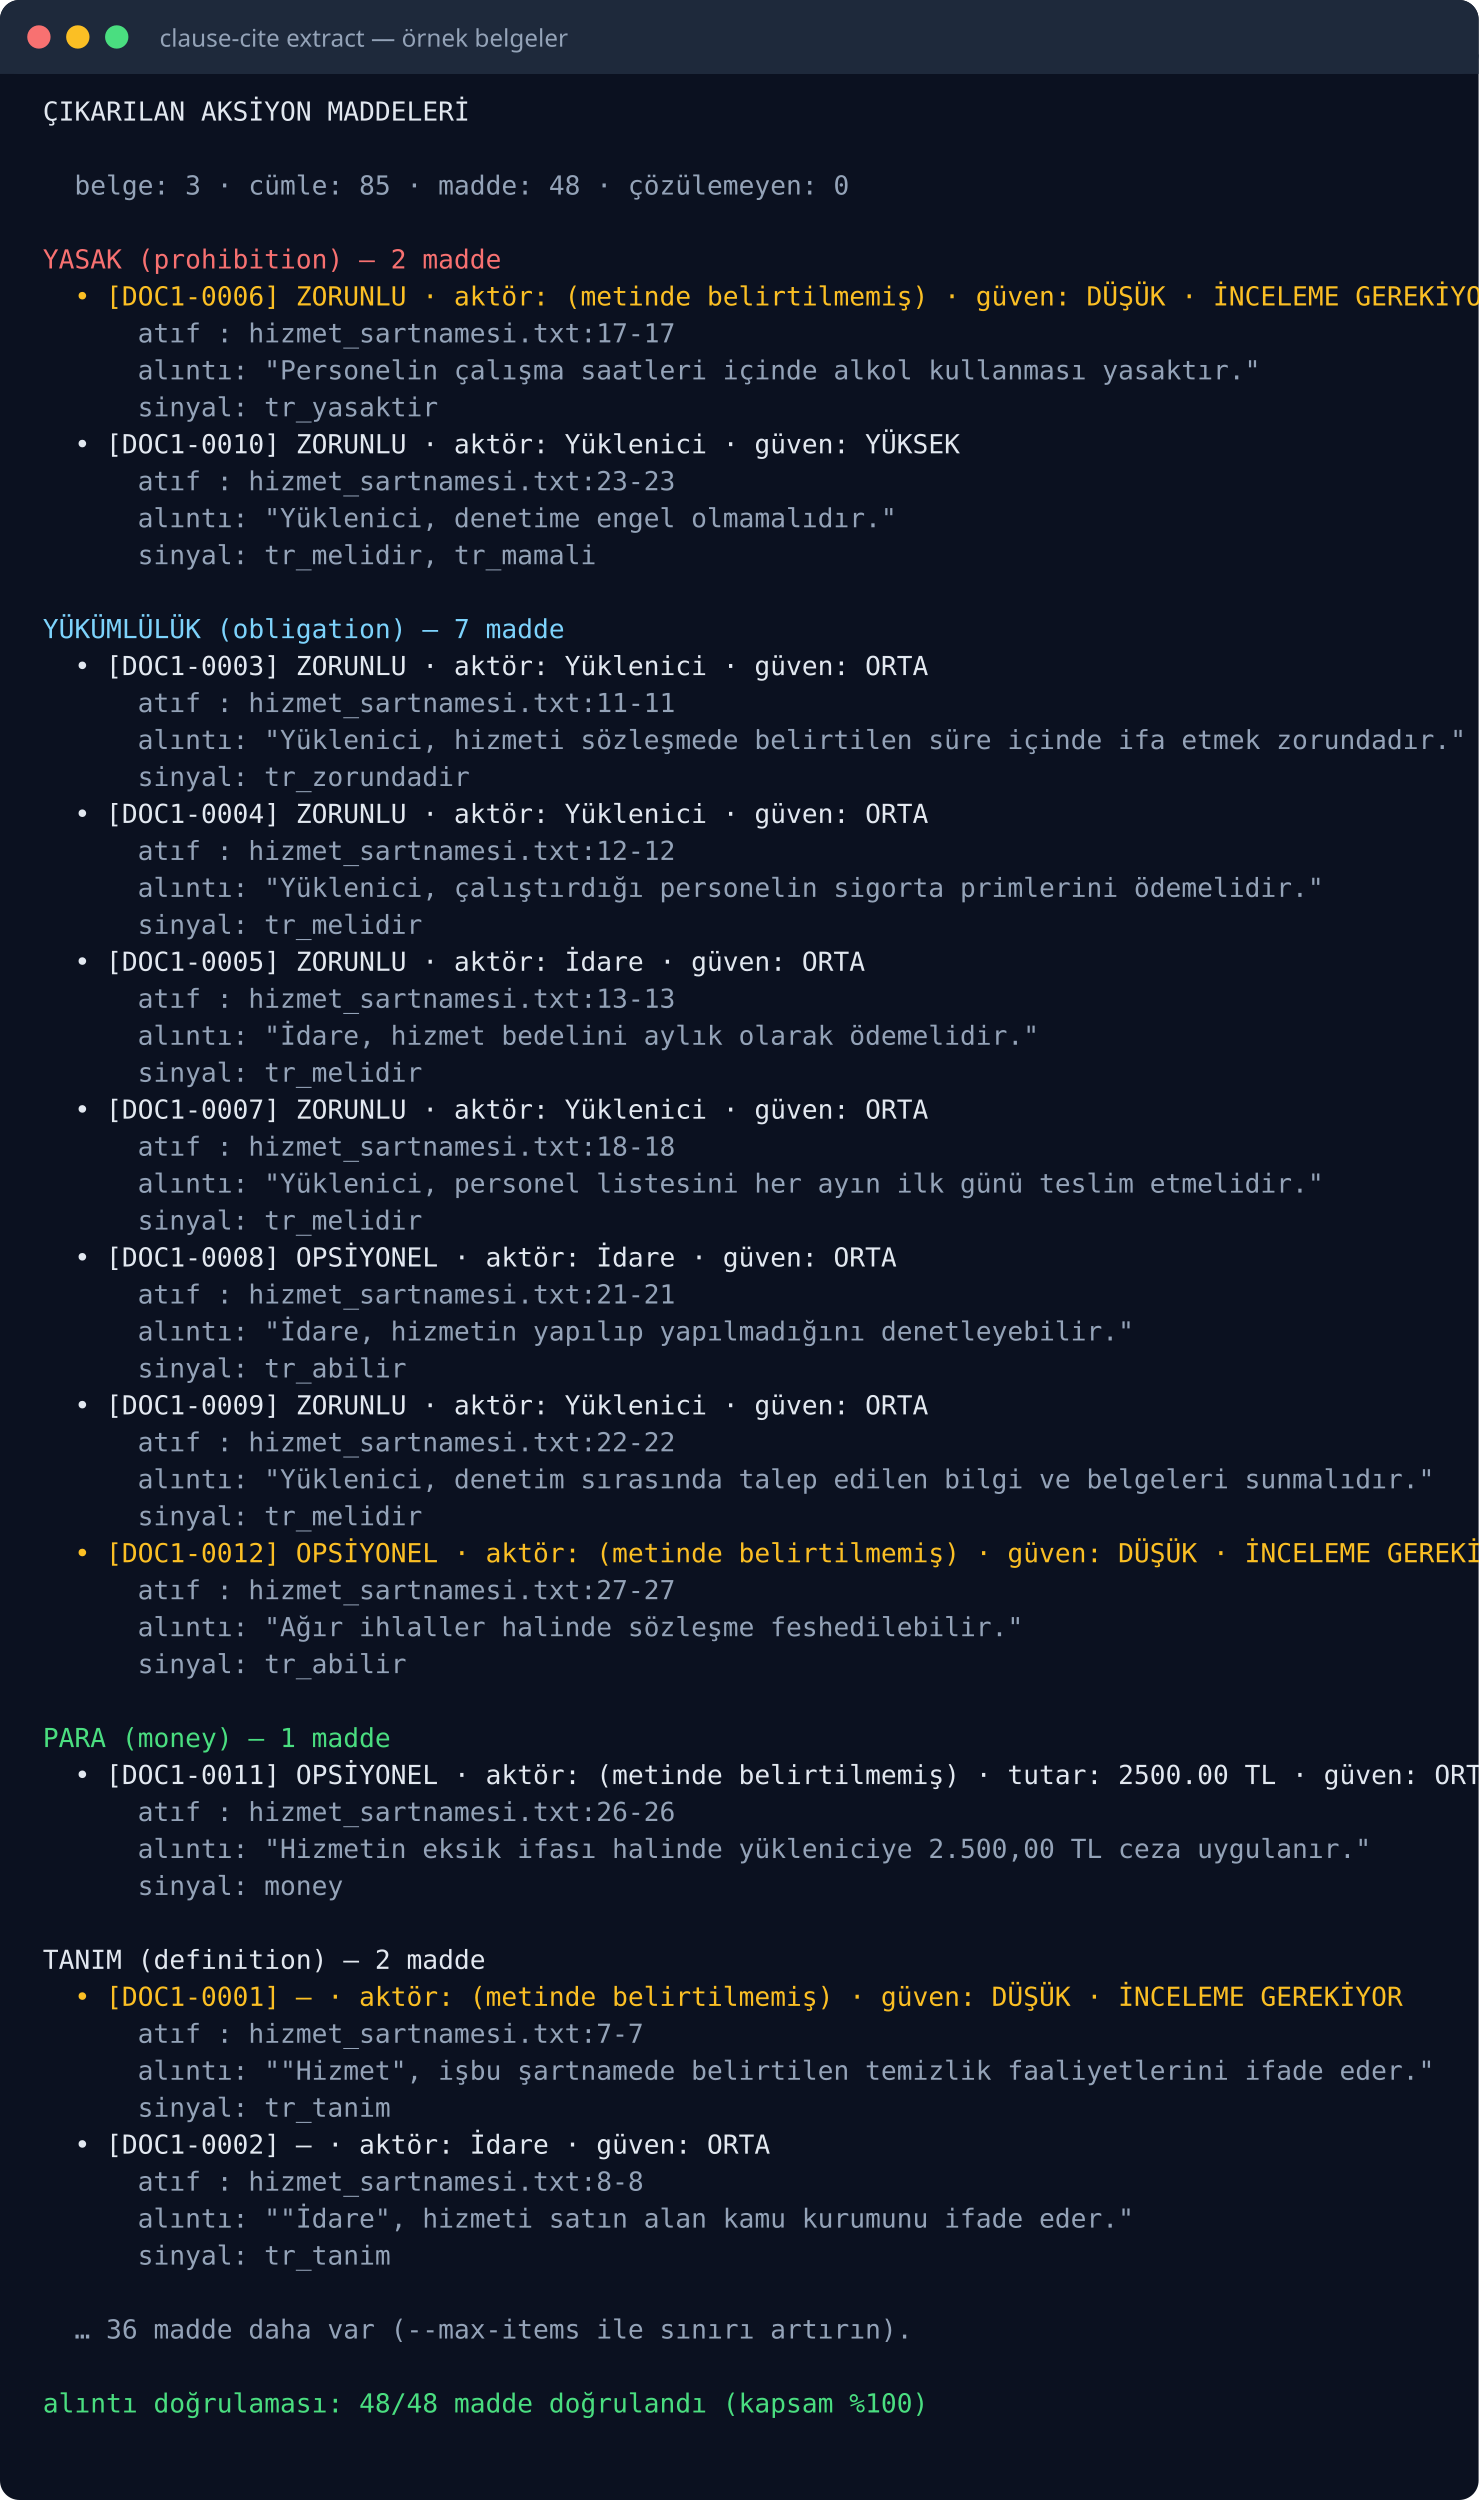
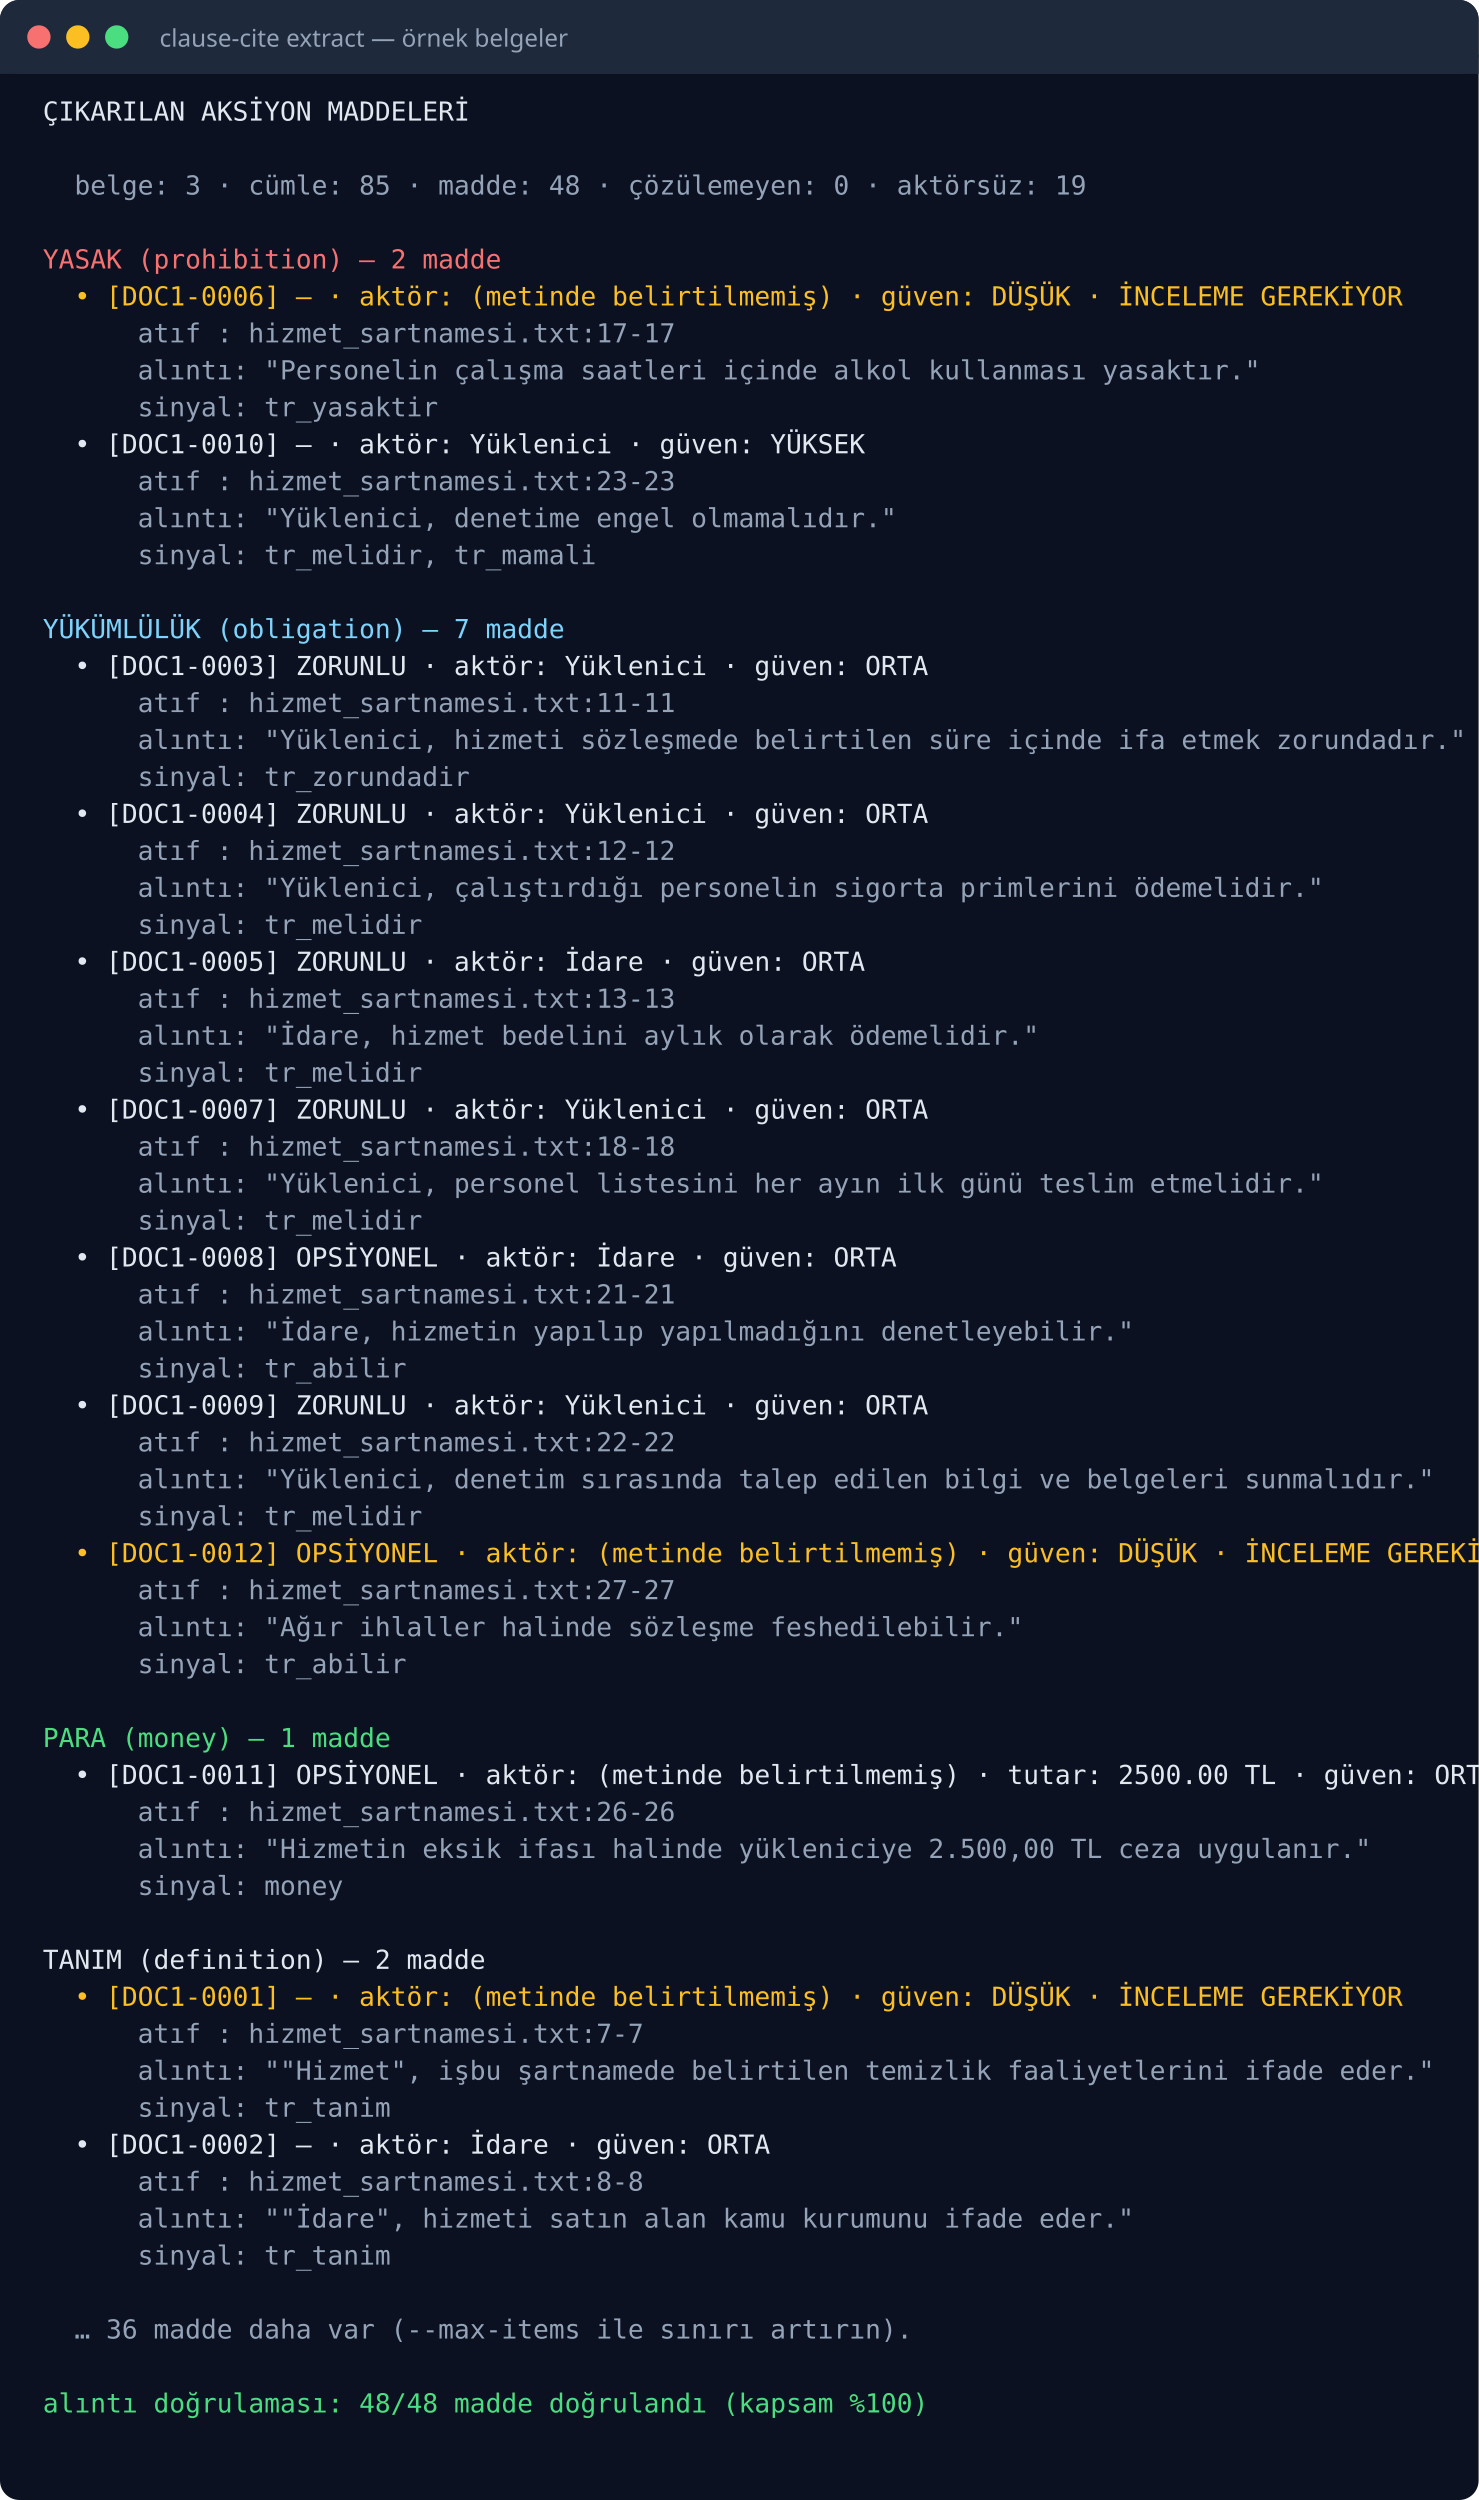
<svg xmlns="http://www.w3.org/2000/svg" width="760" height="1285" viewBox="0 0 760 1285" role="img" aria-label="clause-cite extract — örnek belgeler">
  <rect width="760" height="1285" rx="10" fill="#0b1120" />
  <rect width="760" height="38" rx="10" fill="#1e293b" />
  <rect y="28" width="760" height="10" fill="#1e293b" />
  <circle cx="20" cy="19" r="6" fill="#f87171" />
  <circle cx="40" cy="19" r="6" fill="#fbbf24" />
  <circle cx="60" cy="19" r="6" fill="#4ade80" />
  <text x="82" y="24" fill="#94a3b8" font-family="ui-sans-serif, system-ui, sans-serif" font-size="12.5">clause-cite extract — örnek belgeler</text>
  <text x="22" y="62" fill="#e2e8f0" font-family="ui-monospace, SFMono-Regular, Menlo, Consolas, monospace" font-size="13.5" xml:space="preserve">ÇIKARILAN AKSİYON MADDELERİ</text>
  <text x="22" y="81" fill="#94a3b8" font-family="ui-monospace, SFMono-Regular, Menlo, Consolas, monospace" font-size="13.5" xml:space="preserve" />
-   <text x="22" y="100" fill="#94a3b8" font-family="ui-monospace, SFMono-Regular, Menlo, Consolas, monospace" font-size="13.5" xml:space="preserve">  belge: 3 · cümle: 85 · madde: 48 · çözülemeyen: 0</text>
+   <text x="22" y="100" fill="#94a3b8" font-family="ui-monospace, SFMono-Regular, Menlo, Consolas, monospace" font-size="13.5" xml:space="preserve">  belge: 3 · cümle: 85 · madde: 48 · çözülemeyen: 0 · aktörsüz: 19</text>
  <text x="22" y="119" fill="#94a3b8" font-family="ui-monospace, SFMono-Regular, Menlo, Consolas, monospace" font-size="13.5" xml:space="preserve" />
  <text x="22" y="138" fill="#f87171" font-family="ui-monospace, SFMono-Regular, Menlo, Consolas, monospace" font-size="13.5" xml:space="preserve">YASAK (prohibition) — 2 madde</text>
-   <text x="22" y="157" fill="#fbbf24" font-family="ui-monospace, SFMono-Regular, Menlo, Consolas, monospace" font-size="13.5" xml:space="preserve">  • [DOC1-0006] ZORUNLU · aktör: (metinde belirtilmemiş) · güven: DÜŞÜK · İNCELEME GEREKİYOR</text>
+   <text x="22" y="157" fill="#fbbf24" font-family="ui-monospace, SFMono-Regular, Menlo, Consolas, monospace" font-size="13.5" xml:space="preserve">  • [DOC1-0006] — · aktör: (metinde belirtilmemiş) · güven: DÜŞÜK · İNCELEME GEREKİYOR</text>
  <text x="22" y="176" fill="#94a3b8" font-family="ui-monospace, SFMono-Regular, Menlo, Consolas, monospace" font-size="13.5" xml:space="preserve">      atıf : hizmet_sartnamesi.txt:17-17</text>
  <text x="22" y="195" fill="#94a3b8" font-family="ui-monospace, SFMono-Regular, Menlo, Consolas, monospace" font-size="13.5" xml:space="preserve">      alıntı: "Personelin çalışma saatleri içinde alkol kullanması yasaktır."</text>
  <text x="22" y="214" fill="#94a3b8" font-family="ui-monospace, SFMono-Regular, Menlo, Consolas, monospace" font-size="13.5" xml:space="preserve">      sinyal: tr_yasaktir</text>
-   <text x="22" y="233" fill="#e2e8f0" font-family="ui-monospace, SFMono-Regular, Menlo, Consolas, monospace" font-size="13.5" xml:space="preserve">  • [DOC1-0010] ZORUNLU · aktör: Yüklenici · güven: YÜKSEK</text>
+   <text x="22" y="233" fill="#e2e8f0" font-family="ui-monospace, SFMono-Regular, Menlo, Consolas, monospace" font-size="13.5" xml:space="preserve">  • [DOC1-0010] — · aktör: Yüklenici · güven: YÜKSEK</text>
  <text x="22" y="252" fill="#94a3b8" font-family="ui-monospace, SFMono-Regular, Menlo, Consolas, monospace" font-size="13.5" xml:space="preserve">      atıf : hizmet_sartnamesi.txt:23-23</text>
  <text x="22" y="271" fill="#94a3b8" font-family="ui-monospace, SFMono-Regular, Menlo, Consolas, monospace" font-size="13.5" xml:space="preserve">      alıntı: "Yüklenici, denetime engel olmamalıdır."</text>
  <text x="22" y="290" fill="#94a3b8" font-family="ui-monospace, SFMono-Regular, Menlo, Consolas, monospace" font-size="13.5" xml:space="preserve">      sinyal: tr_melidir, tr_mamali</text>
  <text x="22" y="309" fill="#94a3b8" font-family="ui-monospace, SFMono-Regular, Menlo, Consolas, monospace" font-size="13.5" xml:space="preserve" />
  <text x="22" y="328" fill="#7dd3fc" font-family="ui-monospace, SFMono-Regular, Menlo, Consolas, monospace" font-size="13.5" xml:space="preserve">YÜKÜMLÜLÜK (obligation) — 7 madde</text>
  <text x="22" y="347" fill="#e2e8f0" font-family="ui-monospace, SFMono-Regular, Menlo, Consolas, monospace" font-size="13.5" xml:space="preserve">  • [DOC1-0003] ZORUNLU · aktör: Yüklenici · güven: ORTA</text>
  <text x="22" y="366" fill="#94a3b8" font-family="ui-monospace, SFMono-Regular, Menlo, Consolas, monospace" font-size="13.5" xml:space="preserve">      atıf : hizmet_sartnamesi.txt:11-11</text>
  <text x="22" y="385" fill="#94a3b8" font-family="ui-monospace, SFMono-Regular, Menlo, Consolas, monospace" font-size="13.5" xml:space="preserve">      alıntı: "Yüklenici, hizmeti sözleşmede belirtilen süre içinde ifa etmek zorundadır."</text>
  <text x="22" y="404" fill="#94a3b8" font-family="ui-monospace, SFMono-Regular, Menlo, Consolas, monospace" font-size="13.5" xml:space="preserve">      sinyal: tr_zorundadir</text>
  <text x="22" y="423" fill="#e2e8f0" font-family="ui-monospace, SFMono-Regular, Menlo, Consolas, monospace" font-size="13.5" xml:space="preserve">  • [DOC1-0004] ZORUNLU · aktör: Yüklenici · güven: ORTA</text>
  <text x="22" y="442" fill="#94a3b8" font-family="ui-monospace, SFMono-Regular, Menlo, Consolas, monospace" font-size="13.5" xml:space="preserve">      atıf : hizmet_sartnamesi.txt:12-12</text>
  <text x="22" y="461" fill="#94a3b8" font-family="ui-monospace, SFMono-Regular, Menlo, Consolas, monospace" font-size="13.5" xml:space="preserve">      alıntı: "Yüklenici, çalıştırdığı personelin sigorta primlerini ödemelidir."</text>
  <text x="22" y="480" fill="#94a3b8" font-family="ui-monospace, SFMono-Regular, Menlo, Consolas, monospace" font-size="13.5" xml:space="preserve">      sinyal: tr_melidir</text>
  <text x="22" y="499" fill="#e2e8f0" font-family="ui-monospace, SFMono-Regular, Menlo, Consolas, monospace" font-size="13.5" xml:space="preserve">  • [DOC1-0005] ZORUNLU · aktör: İdare · güven: ORTA</text>
  <text x="22" y="518" fill="#94a3b8" font-family="ui-monospace, SFMono-Regular, Menlo, Consolas, monospace" font-size="13.5" xml:space="preserve">      atıf : hizmet_sartnamesi.txt:13-13</text>
  <text x="22" y="537" fill="#94a3b8" font-family="ui-monospace, SFMono-Regular, Menlo, Consolas, monospace" font-size="13.5" xml:space="preserve">      alıntı: "İdare, hizmet bedelini aylık olarak ödemelidir."</text>
  <text x="22" y="556" fill="#94a3b8" font-family="ui-monospace, SFMono-Regular, Menlo, Consolas, monospace" font-size="13.5" xml:space="preserve">      sinyal: tr_melidir</text>
  <text x="22" y="575" fill="#e2e8f0" font-family="ui-monospace, SFMono-Regular, Menlo, Consolas, monospace" font-size="13.5" xml:space="preserve">  • [DOC1-0007] ZORUNLU · aktör: Yüklenici · güven: ORTA</text>
  <text x="22" y="594" fill="#94a3b8" font-family="ui-monospace, SFMono-Regular, Menlo, Consolas, monospace" font-size="13.5" xml:space="preserve">      atıf : hizmet_sartnamesi.txt:18-18</text>
  <text x="22" y="613" fill="#94a3b8" font-family="ui-monospace, SFMono-Regular, Menlo, Consolas, monospace" font-size="13.5" xml:space="preserve">      alıntı: "Yüklenici, personel listesini her ayın ilk günü teslim etmelidir."</text>
  <text x="22" y="632" fill="#94a3b8" font-family="ui-monospace, SFMono-Regular, Menlo, Consolas, monospace" font-size="13.5" xml:space="preserve">      sinyal: tr_melidir</text>
  <text x="22" y="651" fill="#e2e8f0" font-family="ui-monospace, SFMono-Regular, Menlo, Consolas, monospace" font-size="13.5" xml:space="preserve">  • [DOC1-0008] OPSİYONEL · aktör: İdare · güven: ORTA</text>
  <text x="22" y="670" fill="#94a3b8" font-family="ui-monospace, SFMono-Regular, Menlo, Consolas, monospace" font-size="13.5" xml:space="preserve">      atıf : hizmet_sartnamesi.txt:21-21</text>
  <text x="22" y="689" fill="#94a3b8" font-family="ui-monospace, SFMono-Regular, Menlo, Consolas, monospace" font-size="13.5" xml:space="preserve">      alıntı: "İdare, hizmetin yapılıp yapılmadığını denetleyebilir."</text>
  <text x="22" y="708" fill="#94a3b8" font-family="ui-monospace, SFMono-Regular, Menlo, Consolas, monospace" font-size="13.5" xml:space="preserve">      sinyal: tr_abilir</text>
  <text x="22" y="727" fill="#e2e8f0" font-family="ui-monospace, SFMono-Regular, Menlo, Consolas, monospace" font-size="13.5" xml:space="preserve">  • [DOC1-0009] ZORUNLU · aktör: Yüklenici · güven: ORTA</text>
  <text x="22" y="746" fill="#94a3b8" font-family="ui-monospace, SFMono-Regular, Menlo, Consolas, monospace" font-size="13.5" xml:space="preserve">      atıf : hizmet_sartnamesi.txt:22-22</text>
  <text x="22" y="765" fill="#94a3b8" font-family="ui-monospace, SFMono-Regular, Menlo, Consolas, monospace" font-size="13.5" xml:space="preserve">      alıntı: "Yüklenici, denetim sırasında talep edilen bilgi ve belgeleri sunmalıdır."</text>
  <text x="22" y="784" fill="#94a3b8" font-family="ui-monospace, SFMono-Regular, Menlo, Consolas, monospace" font-size="13.5" xml:space="preserve">      sinyal: tr_melidir</text>
  <text x="22" y="803" fill="#fbbf24" font-family="ui-monospace, SFMono-Regular, Menlo, Consolas, monospace" font-size="13.5" xml:space="preserve">  • [DOC1-0012] OPSİYONEL · aktör: (metinde belirtilmemiş) · güven: DÜŞÜK · İNCELEME GEREKİYOR</text>
  <text x="22" y="822" fill="#94a3b8" font-family="ui-monospace, SFMono-Regular, Menlo, Consolas, monospace" font-size="13.5" xml:space="preserve">      atıf : hizmet_sartnamesi.txt:27-27</text>
  <text x="22" y="841" fill="#94a3b8" font-family="ui-monospace, SFMono-Regular, Menlo, Consolas, monospace" font-size="13.5" xml:space="preserve">      alıntı: "Ağır ihlaller halinde sözleşme feshedilebilir."</text>
  <text x="22" y="860" fill="#94a3b8" font-family="ui-monospace, SFMono-Regular, Menlo, Consolas, monospace" font-size="13.5" xml:space="preserve">      sinyal: tr_abilir</text>
  <text x="22" y="879" fill="#94a3b8" font-family="ui-monospace, SFMono-Regular, Menlo, Consolas, monospace" font-size="13.5" xml:space="preserve" />
  <text x="22" y="898" fill="#4ade80" font-family="ui-monospace, SFMono-Regular, Menlo, Consolas, monospace" font-size="13.5" xml:space="preserve">PARA (money) — 1 madde</text>
  <text x="22" y="917" fill="#e2e8f0" font-family="ui-monospace, SFMono-Regular, Menlo, Consolas, monospace" font-size="13.5" xml:space="preserve">  • [DOC1-0011] OPSİYONEL · aktör: (metinde belirtilmemiş) · tutar: 2500.00 TL · güven: ORTA</text>
  <text x="22" y="936" fill="#94a3b8" font-family="ui-monospace, SFMono-Regular, Menlo, Consolas, monospace" font-size="13.5" xml:space="preserve">      atıf : hizmet_sartnamesi.txt:26-26</text>
  <text x="22" y="955" fill="#94a3b8" font-family="ui-monospace, SFMono-Regular, Menlo, Consolas, monospace" font-size="13.5" xml:space="preserve">      alıntı: "Hizmetin eksik ifası halinde yükleniciye 2.500,00 TL ceza uygulanır."</text>
  <text x="22" y="974" fill="#94a3b8" font-family="ui-monospace, SFMono-Regular, Menlo, Consolas, monospace" font-size="13.5" xml:space="preserve">      sinyal: money</text>
  <text x="22" y="993" fill="#94a3b8" font-family="ui-monospace, SFMono-Regular, Menlo, Consolas, monospace" font-size="13.5" xml:space="preserve" />
  <text x="22" y="1012" fill="#e2e8f0" font-family="ui-monospace, SFMono-Regular, Menlo, Consolas, monospace" font-size="13.5" xml:space="preserve">TANIM (definition) — 2 madde</text>
  <text x="22" y="1031" fill="#fbbf24" font-family="ui-monospace, SFMono-Regular, Menlo, Consolas, monospace" font-size="13.5" xml:space="preserve">  • [DOC1-0001] — · aktör: (metinde belirtilmemiş) · güven: DÜŞÜK · İNCELEME GEREKİYOR</text>
  <text x="22" y="1050" fill="#94a3b8" font-family="ui-monospace, SFMono-Regular, Menlo, Consolas, monospace" font-size="13.5" xml:space="preserve">      atıf : hizmet_sartnamesi.txt:7-7</text>
  <text x="22" y="1069" fill="#94a3b8" font-family="ui-monospace, SFMono-Regular, Menlo, Consolas, monospace" font-size="13.5" xml:space="preserve">      alıntı: ""Hizmet", işbu şartnamede belirtilen temizlik faaliyetlerini ifade eder."</text>
  <text x="22" y="1088" fill="#94a3b8" font-family="ui-monospace, SFMono-Regular, Menlo, Consolas, monospace" font-size="13.5" xml:space="preserve">      sinyal: tr_tanim</text>
  <text x="22" y="1107" fill="#e2e8f0" font-family="ui-monospace, SFMono-Regular, Menlo, Consolas, monospace" font-size="13.5" xml:space="preserve">  • [DOC1-0002] — · aktör: İdare · güven: ORTA</text>
  <text x="22" y="1126" fill="#94a3b8" font-family="ui-monospace, SFMono-Regular, Menlo, Consolas, monospace" font-size="13.5" xml:space="preserve">      atıf : hizmet_sartnamesi.txt:8-8</text>
  <text x="22" y="1145" fill="#94a3b8" font-family="ui-monospace, SFMono-Regular, Menlo, Consolas, monospace" font-size="13.5" xml:space="preserve">      alıntı: ""İdare", hizmeti satın alan kamu kurumunu ifade eder."</text>
  <text x="22" y="1164" fill="#94a3b8" font-family="ui-monospace, SFMono-Regular, Menlo, Consolas, monospace" font-size="13.5" xml:space="preserve">      sinyal: tr_tanim</text>
  <text x="22" y="1183" fill="#94a3b8" font-family="ui-monospace, SFMono-Regular, Menlo, Consolas, monospace" font-size="13.5" xml:space="preserve" />
  <text x="22" y="1202" fill="#94a3b8" font-family="ui-monospace, SFMono-Regular, Menlo, Consolas, monospace" font-size="13.5" xml:space="preserve">  … 36 madde daha var (--max-items ile sınırı artırın).</text>
  <text x="22" y="1221" fill="#94a3b8" font-family="ui-monospace, SFMono-Regular, Menlo, Consolas, monospace" font-size="13.5" xml:space="preserve" />
  <text x="22" y="1240" fill="#4ade80" font-family="ui-monospace, SFMono-Regular, Menlo, Consolas, monospace" font-size="13.5" xml:space="preserve">alıntı doğrulaması: 48/48 madde doğrulandı (kapsam %100)</text>
</svg>
